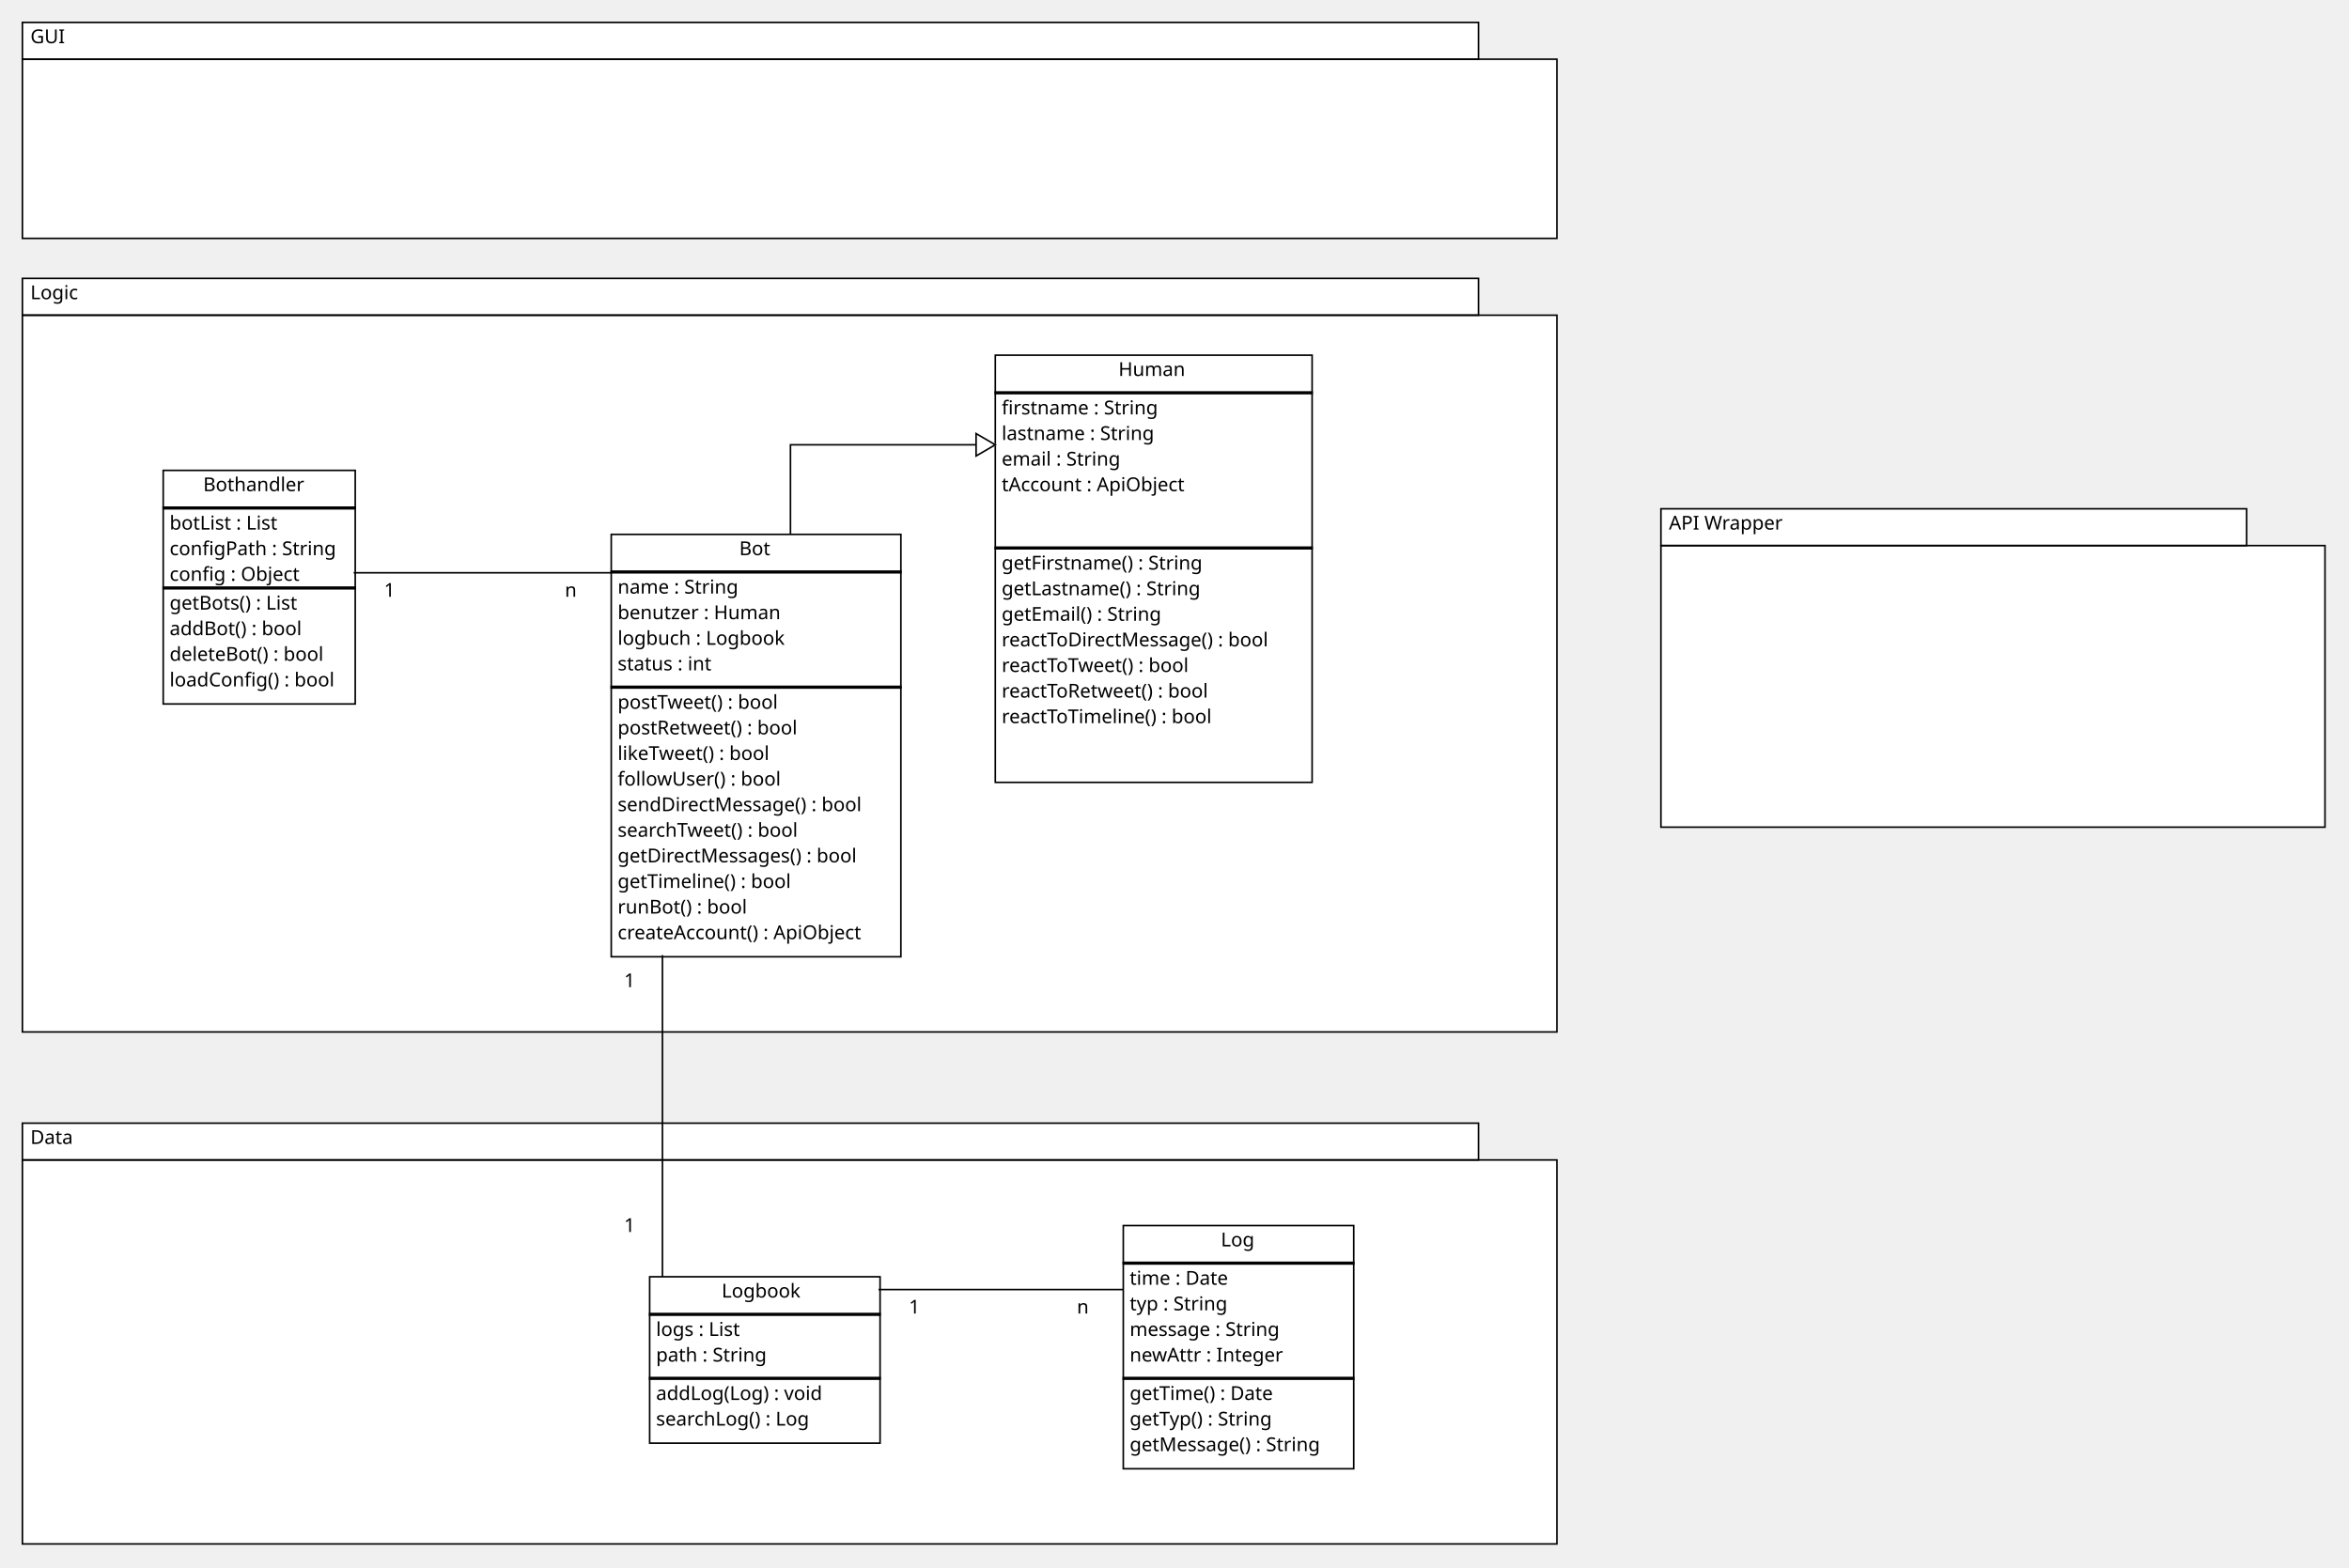
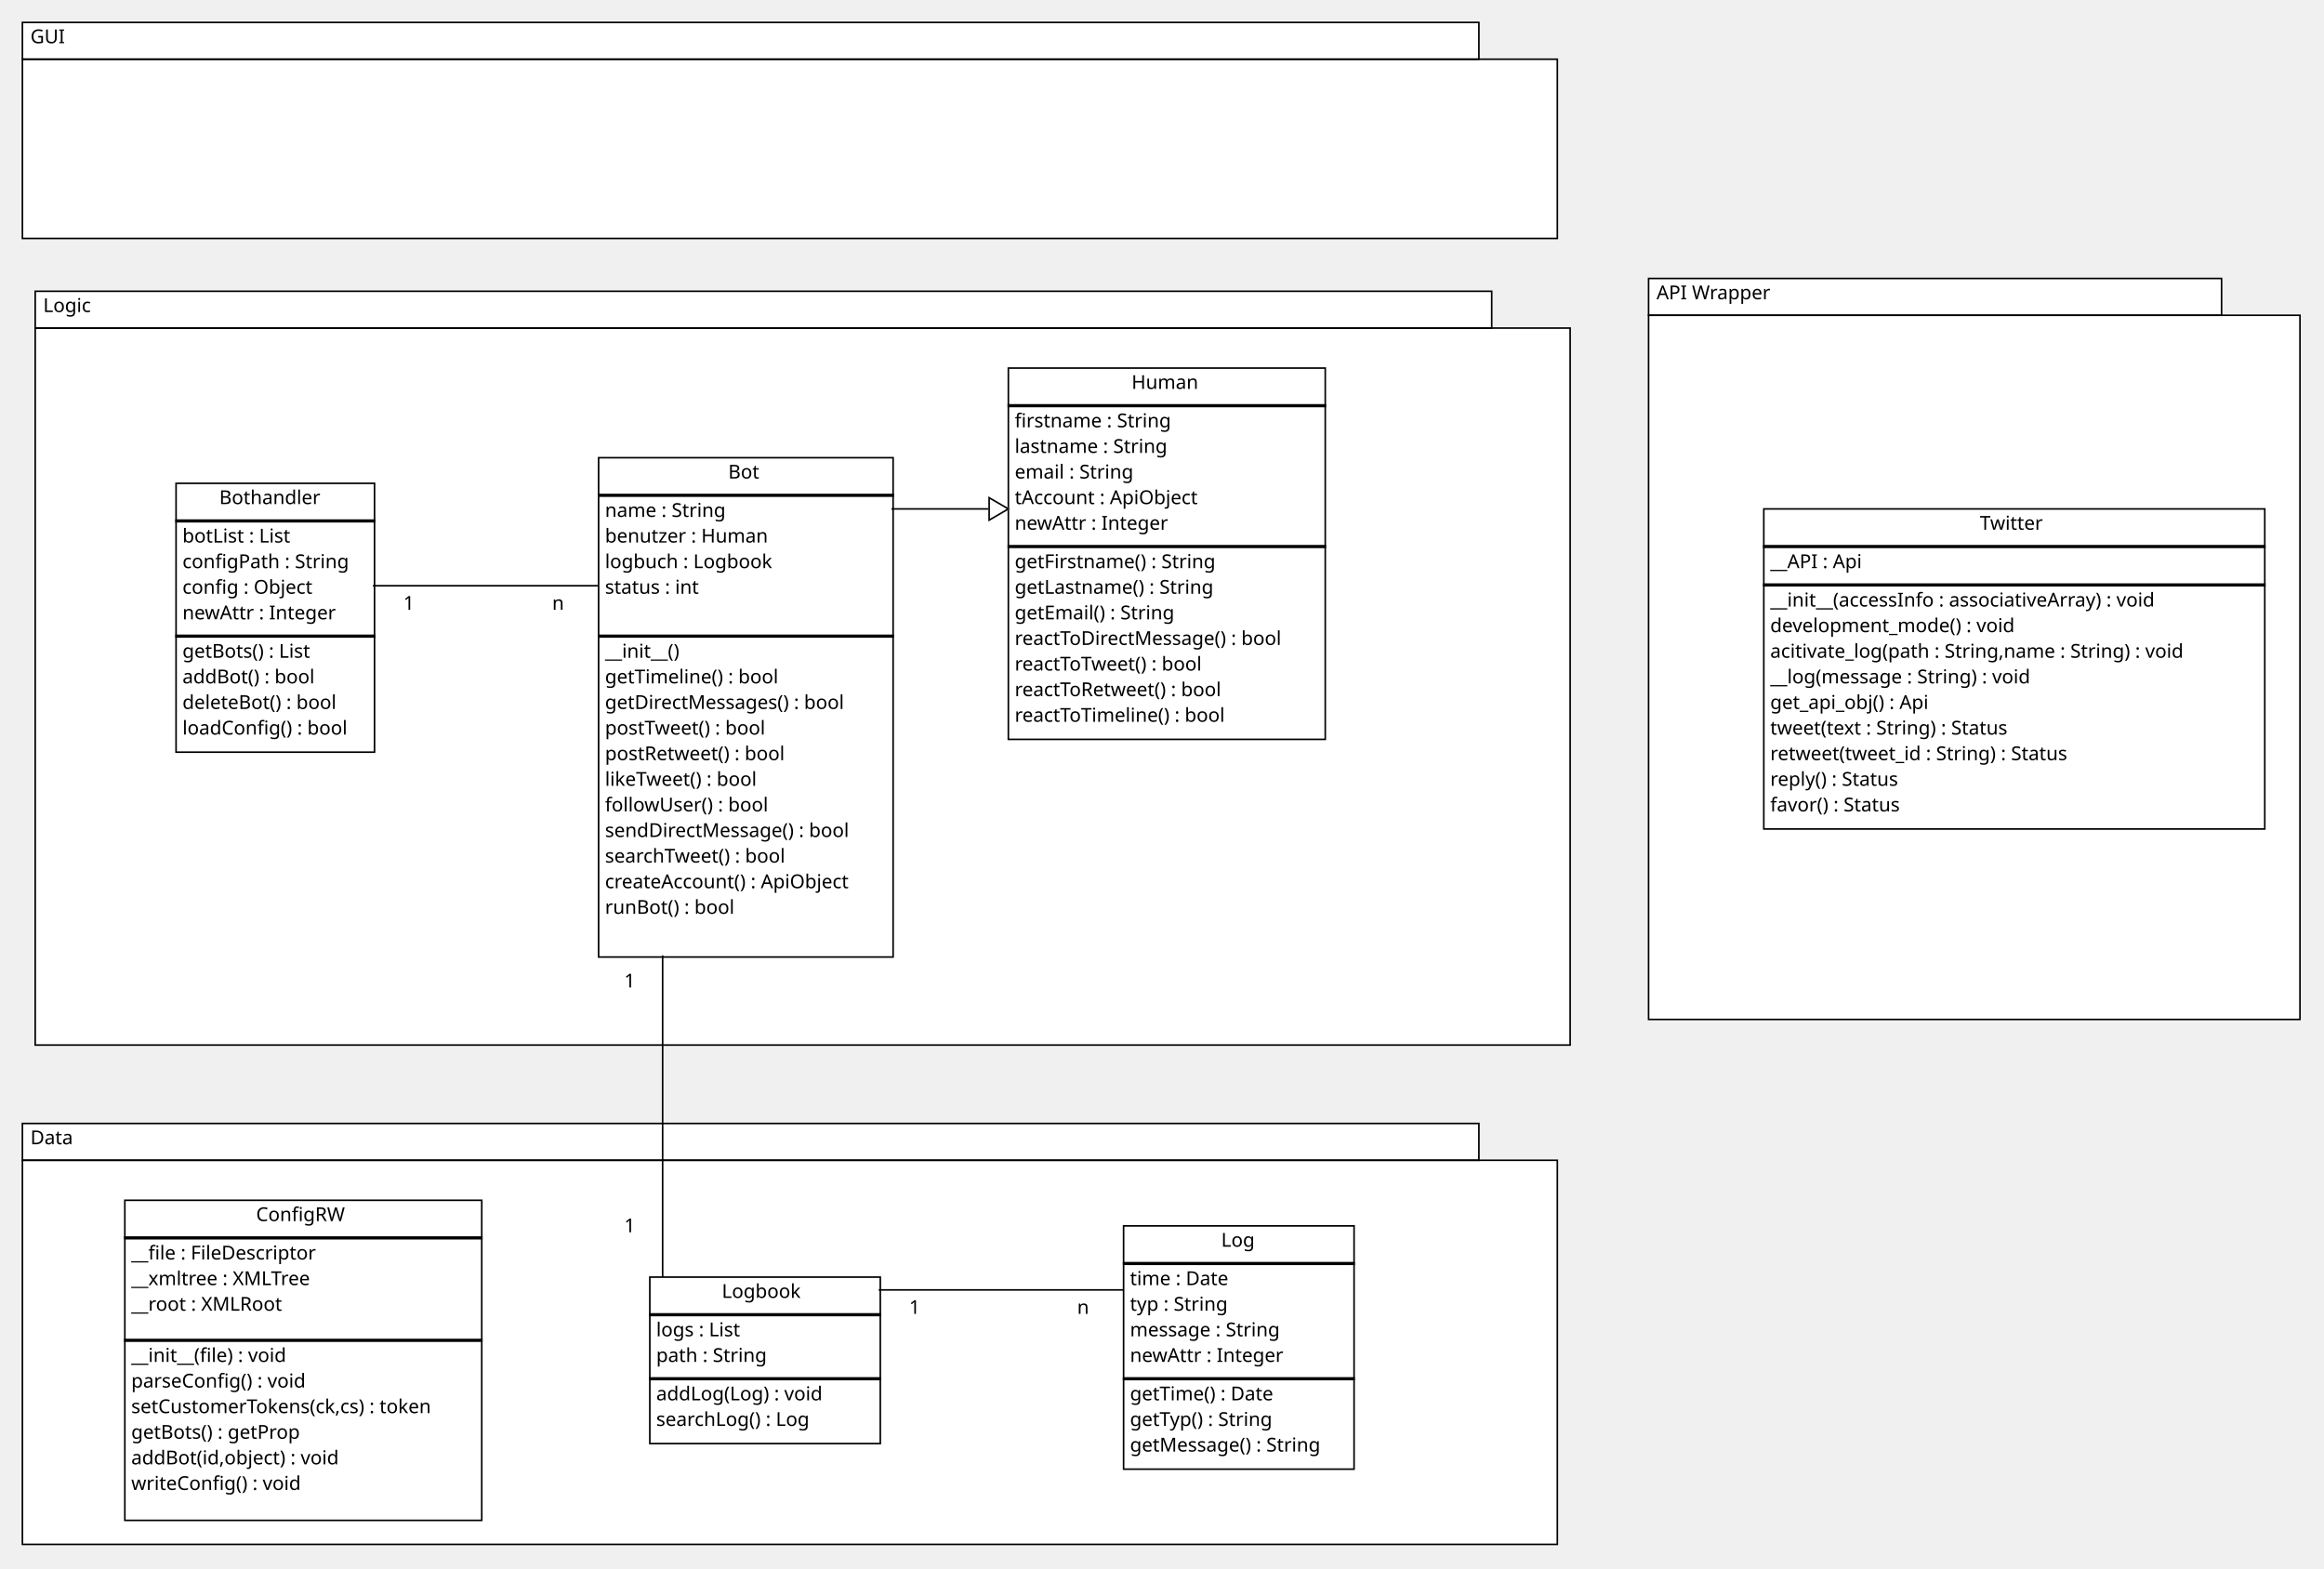
- <svg xmlns="http://www.w3.org/2000/svg" height="980" version="1.1" width="1468">
-   <polygon fill="#ffffff" points="14,174 924,174 924,197 973,197 973,645 14,645 14,174" stroke="#ffffff" stroke-width="1" />
-   <rect fill="none" height="23" stroke="#000000" stroke-width="1" width="910" x="14" y="174" />
-   <text font-family="Dialog" font-size="12" x="19" y="187">
+ <svg xmlns="http://www.w3.org/2000/svg" height="980" version="1.1" width="1452">
+   <polygon fill="#ffffff" points="22,182 932,182 932,205 981,205 981,653 22,653 22,182" stroke="#ffffff" stroke-width="1" />
+   <rect fill="none" height="23" stroke="#000000" stroke-width="1" width="910" x="22" y="182" />
+   <text font-family="Dialog" font-size="12" x="27" y="195">
Logic</text>
-   <rect fill="none" height="448" stroke="#000000" stroke-width="1" width="959" x="14" y="197" />
+   <rect fill="none" height="448" stroke="#000000" stroke-width="1" width="959" x="22" y="205" />
  <polygon fill="#ffffff" points="14,702 924,702 924,725 973,725 973,965 14,965 14,702" stroke="#ffffff" stroke-width="1" />
  <rect fill="none" height="23" stroke="#000000" stroke-width="1" width="910" x="14" y="702" />
  <text font-family="Dialog" font-size="12" x="19" y="715">
Data</text>
  <rect fill="none" height="240" stroke="#000000" stroke-width="1" width="959" x="14" y="725" />
-   <rect fill="#ffffff" height="264" stroke="#ffffff" stroke-width="1" width="181" x="382" y="334" />
-   <rect fill="none" height="264" stroke="#000000" stroke-width="1" width="181" x="382" y="334" />
-   <text font-family="Dialog" font-size="12" x="462" y="347">
+   <rect fill="#ffffff" height="312" stroke="#ffffff" stroke-width="1" width="184" x="374" y="286" />
+   <rect fill="none" height="312" stroke="#000000" stroke-width="1" width="184" x="374" y="286" />
+   <text font-family="Dialog" font-size="12" x="455" y="299">
Bot</text>
-   <rect fill="#000000" height="1" stroke="#000000" stroke-width="1" width="181" x="382" y="357" />
-   <text font-family="Dialog" font-size="12" x="386" y="371">
+   <rect fill="#000000" height="1" stroke="#000000" stroke-width="1" width="184" x="374" y="309" />
+   <text font-family="Dialog" font-size="12" x="378" y="323">
name : String</text>
-   <text font-family="Dialog" font-size="12" x="386" y="387">
+   <text font-family="Dialog" font-size="12" x="378" y="339">
benutzer : Human</text>
-   <text font-family="Dialog" font-size="12" x="386" y="403">
+   <text font-family="Dialog" font-size="12" x="378" y="355">
logbuch : Logbook</text>
-   <text font-family="Dialog" font-size="12" x="386" y="419">
+   <text font-family="Dialog" font-size="12" x="378" y="371">
status : int</text>
-   <rect fill="#000000" height="1" stroke="#000000" stroke-width="1" width="181" x="382" y="429" />
-   <text font-family="Dialog" font-size="12" x="386" y="443">
+   <rect fill="#000000" height="1" stroke="#000000" stroke-width="1" width="184" x="374" y="397" />
+   <text font-family="Dialog" font-size="12" x="378" y="411">
+ __init__()</text>
+   <text font-family="Dialog" font-size="12" x="378" y="427">
+ getTimeline() : bool</text>
+   <text font-family="Dialog" font-size="12" x="378" y="443">
+ getDirectMessages() : bool</text>
+   <text font-family="Dialog" font-size="12" x="378" y="459">
postTweet() : bool</text>
-   <text font-family="Dialog" font-size="12" x="386" y="459">
+   <text font-family="Dialog" font-size="12" x="378" y="475">
postRetweet() : bool</text>
-   <text font-family="Dialog" font-size="12" x="386" y="475">
+   <text font-family="Dialog" font-size="12" x="378" y="491">
likeTweet() : bool</text>
-   <text font-family="Dialog" font-size="12" x="386" y="491">
+   <text font-family="Dialog" font-size="12" x="378" y="507">
followUser() : bool</text>
-   <text font-family="Dialog" font-size="12" x="386" y="507">
+   <text font-family="Dialog" font-size="12" x="378" y="523">
sendDirectMessage() : bool</text>
-   <text font-family="Dialog" font-size="12" x="386" y="523">
+   <text font-family="Dialog" font-size="12" x="378" y="539">
searchTweet() : bool</text>
-   <text font-family="Dialog" font-size="12" x="386" y="539">
- getDirectMessages() : bool</text>
-   <text font-family="Dialog" font-size="12" x="386" y="555">
- getTimeline() : bool</text>
-   <text font-family="Dialog" font-size="12" x="386" y="571">
+   <text font-family="Dialog" font-size="12" x="378" y="555">
+ createAccount() : ApiObject</text>
+   <text font-family="Dialog" font-size="12" x="378" y="571">
runBot() : bool</text>
-   <text font-family="Dialog" font-size="12" x="386" y="587">
- createAccount() : ApiObject</text>
-   <rect fill="#ffffff" height="146" stroke="#ffffff" stroke-width="1" width="120" x="102" y="294" />
-   <rect fill="none" height="146" stroke="#000000" stroke-width="1" width="120" x="102" y="294" />
-   <text font-family="Dialog" font-size="12" x="127" y="307">
+   <rect fill="#ffffff" height="168" stroke="#ffffff" stroke-width="1" width="124" x="110" y="302" />
+   <rect fill="none" height="168" stroke="#000000" stroke-width="1" width="124" x="110" y="302" />
+   <text font-family="Dialog" font-size="12" x="137" y="315">
Bothandler</text>
-   <rect fill="#000000" height="1" stroke="#000000" stroke-width="1" width="120" x="102" y="317" />
-   <text font-family="Dialog" font-size="12" x="106" y="331">
+   <rect fill="#000000" height="1" stroke="#000000" stroke-width="1" width="124" x="110" y="325" />
+   <text font-family="Dialog" font-size="12" x="114" y="339">
botList : List</text>
-   <text font-family="Dialog" font-size="12" x="106" y="347">
+   <text font-family="Dialog" font-size="12" x="114" y="355">
configPath : String</text>
-   <text font-family="Dialog" font-size="12" x="106" y="363">
+   <text font-family="Dialog" font-size="12" x="114" y="371">
config : Object</text>
-   <rect fill="#000000" height="1" stroke="#000000" stroke-width="1" width="120" x="102" y="367" />
-   <text font-family="Dialog" font-size="12" x="106" y="381">
+   <text font-family="Dialog" font-size="12" x="114" y="387">
+ newAttr : Integer</text>
+   <rect fill="#000000" height="1" stroke="#000000" stroke-width="1" width="124" x="110" y="397" />
+   <text font-family="Dialog" font-size="12" x="114" y="411">
getBots() : List</text>
-   <text font-family="Dialog" font-size="12" x="106" y="397">
+   <text font-family="Dialog" font-size="12" x="114" y="427">
addBot() : bool</text>
-   <text font-family="Dialog" font-size="12" x="106" y="413">
+   <text font-family="Dialog" font-size="12" x="114" y="443">
deleteBot() : bool</text>
-   <text font-family="Dialog" font-size="12" x="106" y="429">
+   <text font-family="Dialog" font-size="12" x="114" y="459">
loadConfig() : bool</text>
  <rect fill="#ffffff" height="152" stroke="#ffffff" stroke-width="1" width="144" x="702" y="766" />
  <rect fill="none" height="152" stroke="#000000" stroke-width="1" width="144" x="702" y="766" />
  <text font-family="Dialog" font-size="12" x="763" y="779">
Log</text>
  <rect fill="#000000" height="1" stroke="#000000" stroke-width="1" width="144" x="702" y="789" />
  <text font-family="Dialog" font-size="12" x="706" y="803">
time : Date</text>
  <text font-family="Dialog" font-size="12" x="706" y="819">
typ : String</text>
  <text font-family="Dialog" font-size="12" x="706" y="835">
message : String</text>
  <text font-family="Dialog" font-size="12" x="706" y="851">
newAttr : Integer</text>
  <rect fill="#000000" height="1" stroke="#000000" stroke-width="1" width="144" x="702" y="861" />
  <text font-family="Dialog" font-size="12" x="706" y="875">
getTime() : Date</text>
  <text font-family="Dialog" font-size="12" x="706" y="891">
getTyp() : String</text>
  <text font-family="Dialog" font-size="12" x="706" y="907">
getMessage() : String</text>
-   <rect fill="#ffffff" height="267" stroke="#ffffff" stroke-width="1" width="198" x="622" y="222" />
-   <rect fill="none" height="267" stroke="#000000" stroke-width="1" width="198" x="622" y="222" />
-   <text font-family="Dialog" font-size="12" x="699" y="235">
+   <rect fill="#ffffff" height="232" stroke="#ffffff" stroke-width="1" width="198" x="630" y="230" />
+   <rect fill="none" height="232" stroke="#000000" stroke-width="1" width="198" x="630" y="230" />
+   <text font-family="Dialog" font-size="12" x="707" y="243">
Human</text>
-   <rect fill="#000000" height="1" stroke="#000000" stroke-width="1" width="198" x="622" y="245" />
-   <text font-family="Dialog" font-size="12" x="626" y="259">
+   <rect fill="#000000" height="1" stroke="#000000" stroke-width="1" width="198" x="630" y="253" />
+   <text font-family="Dialog" font-size="12" x="634" y="267">
firstname : String</text>
-   <text font-family="Dialog" font-size="12" x="626" y="275">
+   <text font-family="Dialog" font-size="12" x="634" y="283">
lastname : String</text>
-   <text font-family="Dialog" font-size="12" x="626" y="291">
+   <text font-family="Dialog" font-size="12" x="634" y="299">
email : String</text>
-   <text font-family="Dialog" font-size="12" x="626" y="307">
+   <text font-family="Dialog" font-size="12" x="634" y="315">
tAccount : ApiObject</text>
-   <rect fill="#000000" height="1" stroke="#000000" stroke-width="1" width="198" x="622" y="342" />
-   <text font-family="Dialog" font-size="12" x="626" y="356">
+   <text font-family="Dialog" font-size="12" x="634" y="331">
+ newAttr : Integer</text>
+   <rect fill="#000000" height="1" stroke="#000000" stroke-width="1" width="198" x="630" y="341" />
+   <text font-family="Dialog" font-size="12" x="634" y="355">
getFirstname() : String</text>
-   <text font-family="Dialog" font-size="12" x="626" y="372">
+   <text font-family="Dialog" font-size="12" x="634" y="371">
getLastname() : String</text>
-   <text font-family="Dialog" font-size="12" x="626" y="388">
+   <text font-family="Dialog" font-size="12" x="634" y="387">
getEmail() : String</text>
-   <text font-family="Dialog" font-size="12" x="626" y="404">
+   <text font-family="Dialog" font-size="12" x="634" y="403">
reactToDirectMessage() : bool</text>
-   <text font-family="Dialog" font-size="12" x="626" y="420">
+   <text font-family="Dialog" font-size="12" x="634" y="419">
reactToTweet() : bool</text>
-   <text font-family="Dialog" font-size="12" x="626" y="436">
+   <text font-family="Dialog" font-size="12" x="634" y="435">
reactToRetweet() : bool</text>
-   <text font-family="Dialog" font-size="12" x="626" y="452">
+   <text font-family="Dialog" font-size="12" x="634" y="451">
reactToTimeline() : bool</text>
  <rect fill="#ffffff" height="104" stroke="#ffffff" stroke-width="1" width="144" x="406" y="798" />
  <rect fill="none" height="104" stroke="#000000" stroke-width="1" width="144" x="406" y="798" />
  <text font-family="Dialog" font-size="12" x="451" y="811">
Logbook</text>
  <rect fill="#000000" height="1" stroke="#000000" stroke-width="1" width="144" x="406" y="821" />
  <text font-family="Dialog" font-size="12" x="410" y="835">
logs : List</text>
  <text font-family="Dialog" font-size="12" x="410" y="851">
path : String</text>
  <rect fill="#000000" height="1" stroke="#000000" stroke-width="1" width="144" x="406" y="861" />
  <text font-family="Dialog" font-size="12" x="410" y="875">
addLog(Log) : void</text>
  <text font-family="Dialog" font-size="12" x="410" y="891">
searchLog() : Log</text>
  <polyline fill="none" points="549,806 702,806" stroke="#000000" stroke-width="1" />
  <text font-family="Dialog" font-size="12" x="568" y="821">
1</text>
  <text font-family="Dialog" font-size="12" x="673" y="821">
n</text>
-   <polyline fill="none" points="221,358 382,358" stroke="#000000" stroke-width="1" />
-   <text font-family="Dialog" font-size="12" x="240" y="373">
- 1</text>
-   <text font-family="Dialog" font-size="12" x="353" y="373">
+   <polyline fill="none" points="233,366 374,366" stroke="#000000" stroke-width="1" />
+   <text font-family="Dialog" font-size="12" x="252" y="381">
+ 1</text>
+   <text font-family="Dialog" font-size="12" x="345" y="381">
n</text>
  <polyline fill="none" points="414,597 414,798" stroke="#000000" stroke-width="1" />
  <text font-family="Dialog" font-size="12" x="390" y="617">
1</text>
  <text font-family="Dialog" font-size="12" x="390" y="770">
1</text>
-   <polyline fill="none" points="494,334 494,278 622,278" stroke="#000000" stroke-width="1" />
-   <polygon fill="#ffffff" points="622,278 610,285 610,271" stroke="#ffffff" stroke-width="1" />
-   <polygon fill="none" points="622,278 610,285 610,271" stroke="#000000" stroke-width="1" />
+   <polyline fill="none" points="557,318 630,318" stroke="#000000" stroke-width="1" />
+   <polygon fill="#ffffff" points="630,318 618,325 618,311" stroke="#ffffff" stroke-width="1" />
+   <polygon fill="none" points="630,318 618,325 618,311" stroke="#000000" stroke-width="1" />
  <polygon fill="#ffffff" points="14,14 924,14 924,37 973,37 973,149 14,149 14,14" stroke="#ffffff" stroke-width="1" />
  <rect fill="none" height="23" stroke="#000000" stroke-width="1" width="910" x="14" y="14" />
  <text font-family="Dialog" font-size="12" x="19" y="27">
GUI</text>
  <rect fill="none" height="112" stroke="#000000" stroke-width="1" width="959" x="14" y="37" />
-   <polygon fill="#ffffff" points="1038,318 1404,318 1404,341 1453,341 1453,517 1038,517 1038,318" stroke="#ffffff" stroke-width="1" />
-   <rect fill="none" height="23" stroke="#000000" stroke-width="1" width="366" x="1038" y="318" />
-   <text font-family="Dialog" font-size="12" x="1043" y="331">
+   <polygon fill="#ffffff" points="1030,174 1388,174 1388,197 1437,197 1437,637 1030,637 1030,174" stroke="#ffffff" stroke-width="1" />
+   <rect fill="none" height="23" stroke="#000000" stroke-width="1" width="358" x="1030" y="174" />
+   <text font-family="Dialog" font-size="12" x="1035" y="187">
API Wrapper</text>
-   <rect fill="none" height="176" stroke="#000000" stroke-width="1" width="415" x="1038" y="341" />
+   <rect fill="none" height="440" stroke="#000000" stroke-width="1" width="407" x="1030" y="197" />
+   <rect fill="#ffffff" height="200" stroke="#ffffff" stroke-width="1" width="223" x="78" y="750" />
+   <rect fill="none" height="200" stroke="#000000" stroke-width="1" width="223" x="78" y="750" />
+   <text font-family="Dialog" font-size="12" x="160" y="763">
+ ConfigRW</text>
+   <rect fill="#000000" height="1" stroke="#000000" stroke-width="1" width="223" x="78" y="773" />
+   <text font-family="Dialog" font-size="12" x="82" y="787">
+ __file : FileDescriptor</text>
+   <text font-family="Dialog" font-size="12" x="82" y="803">
+ __xmltree : XMLTree</text>
+   <text font-family="Dialog" font-size="12" x="82" y="819">
+ __root : XMLRoot</text>
+   <rect fill="#000000" height="1" stroke="#000000" stroke-width="1" width="223" x="78" y="837" />
+   <text font-family="Dialog" font-size="12" x="82" y="851">
+ __init__(file) : void</text>
+   <text font-family="Dialog" font-size="12" x="82" y="867">
+ parseConfig() : void</text>
+   <text font-family="Dialog" font-size="12" x="82" y="883">
+ setCustomerTokens(ck,cs) : token</text>
+   <text font-family="Dialog" font-size="12" x="82" y="899">
+ getBots() : getProp</text>
+   <text font-family="Dialog" font-size="12" x="82" y="915">
+ addBot(id,object) : void</text>
+   <text font-family="Dialog" font-size="12" x="82" y="931">
+ writeConfig() : void</text>
+   <rect fill="#ffffff" height="200" stroke="#ffffff" stroke-width="1" width="313" x="1102" y="318" />
+   <rect fill="none" height="200" stroke="#000000" stroke-width="1" width="313" x="1102" y="318" />
+   <text font-family="Dialog" font-size="12" x="1237" y="331">
+ Twitter</text>
+   <rect fill="#000000" height="1" stroke="#000000" stroke-width="1" width="313" x="1102" y="341" />
+   <text font-family="Dialog" font-size="12" x="1106" y="355">
+ __API : Api</text>
+   <rect fill="#000000" height="1" stroke="#000000" stroke-width="1" width="313" x="1102" y="365" />
+   <text font-family="Dialog" font-size="12" x="1106" y="379">
+ __init__(accessInfo : associativeArray) : void</text>
+   <text font-family="Dialog" font-size="12" x="1106" y="395">
+ development_mode() : void</text>
+   <text font-family="Dialog" font-size="12" x="1106" y="411">
+ acitivate_log(path : String,name : String) : void</text>
+   <text font-family="Dialog" font-size="12" x="1106" y="427">
+ __log(message : String) : void</text>
+   <text font-family="Dialog" font-size="12" x="1106" y="443">
+ get_api_obj() : Api</text>
+   <text font-family="Dialog" font-size="12" x="1106" y="459">
+ tweet(text : String) : Status</text>
+   <text font-family="Dialog" font-size="12" x="1106" y="475">
+ retweet(tweet_id : String) : Status</text>
+   <text font-family="Dialog" font-size="12" x="1106" y="491">
+ reply() : Status</text>
+   <text font-family="Dialog" font-size="12" x="1106" y="507">
+ favor() : Status</text>
</svg>
